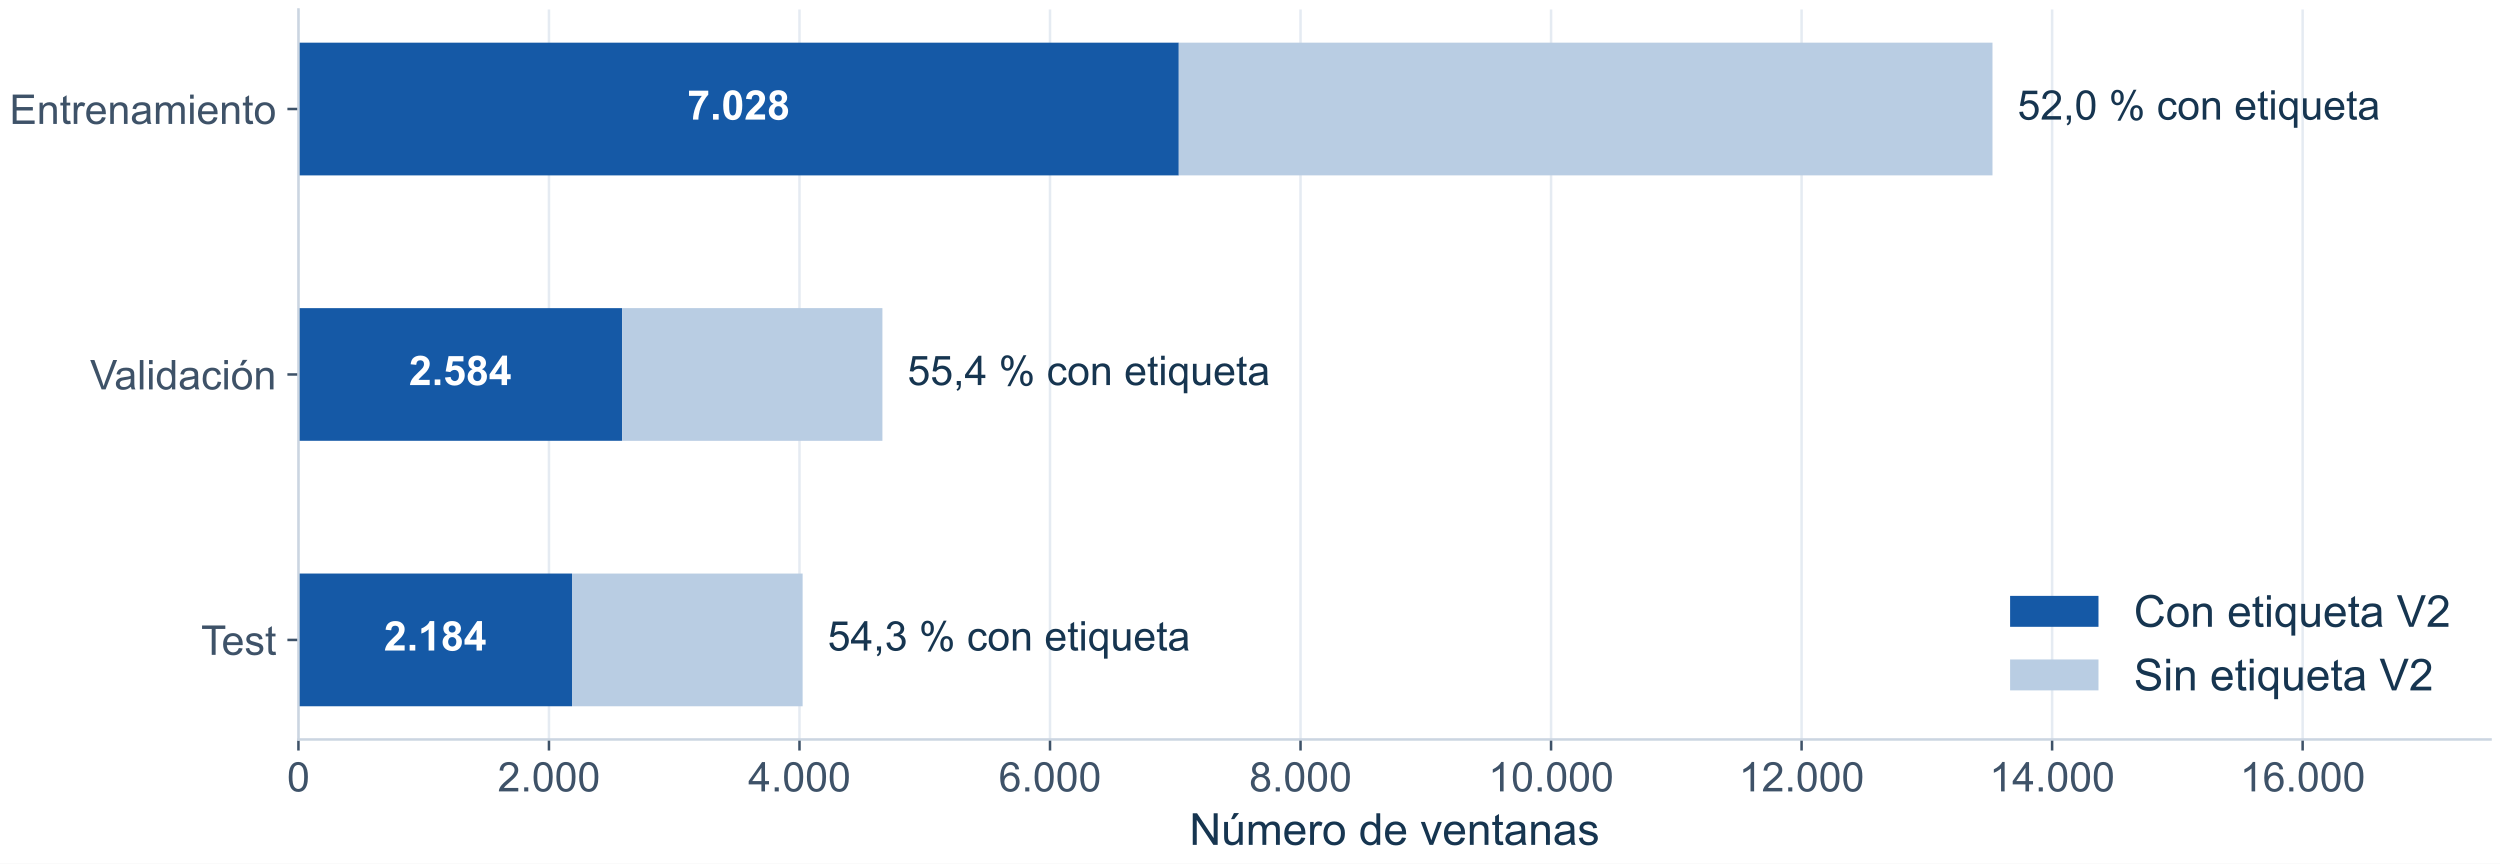
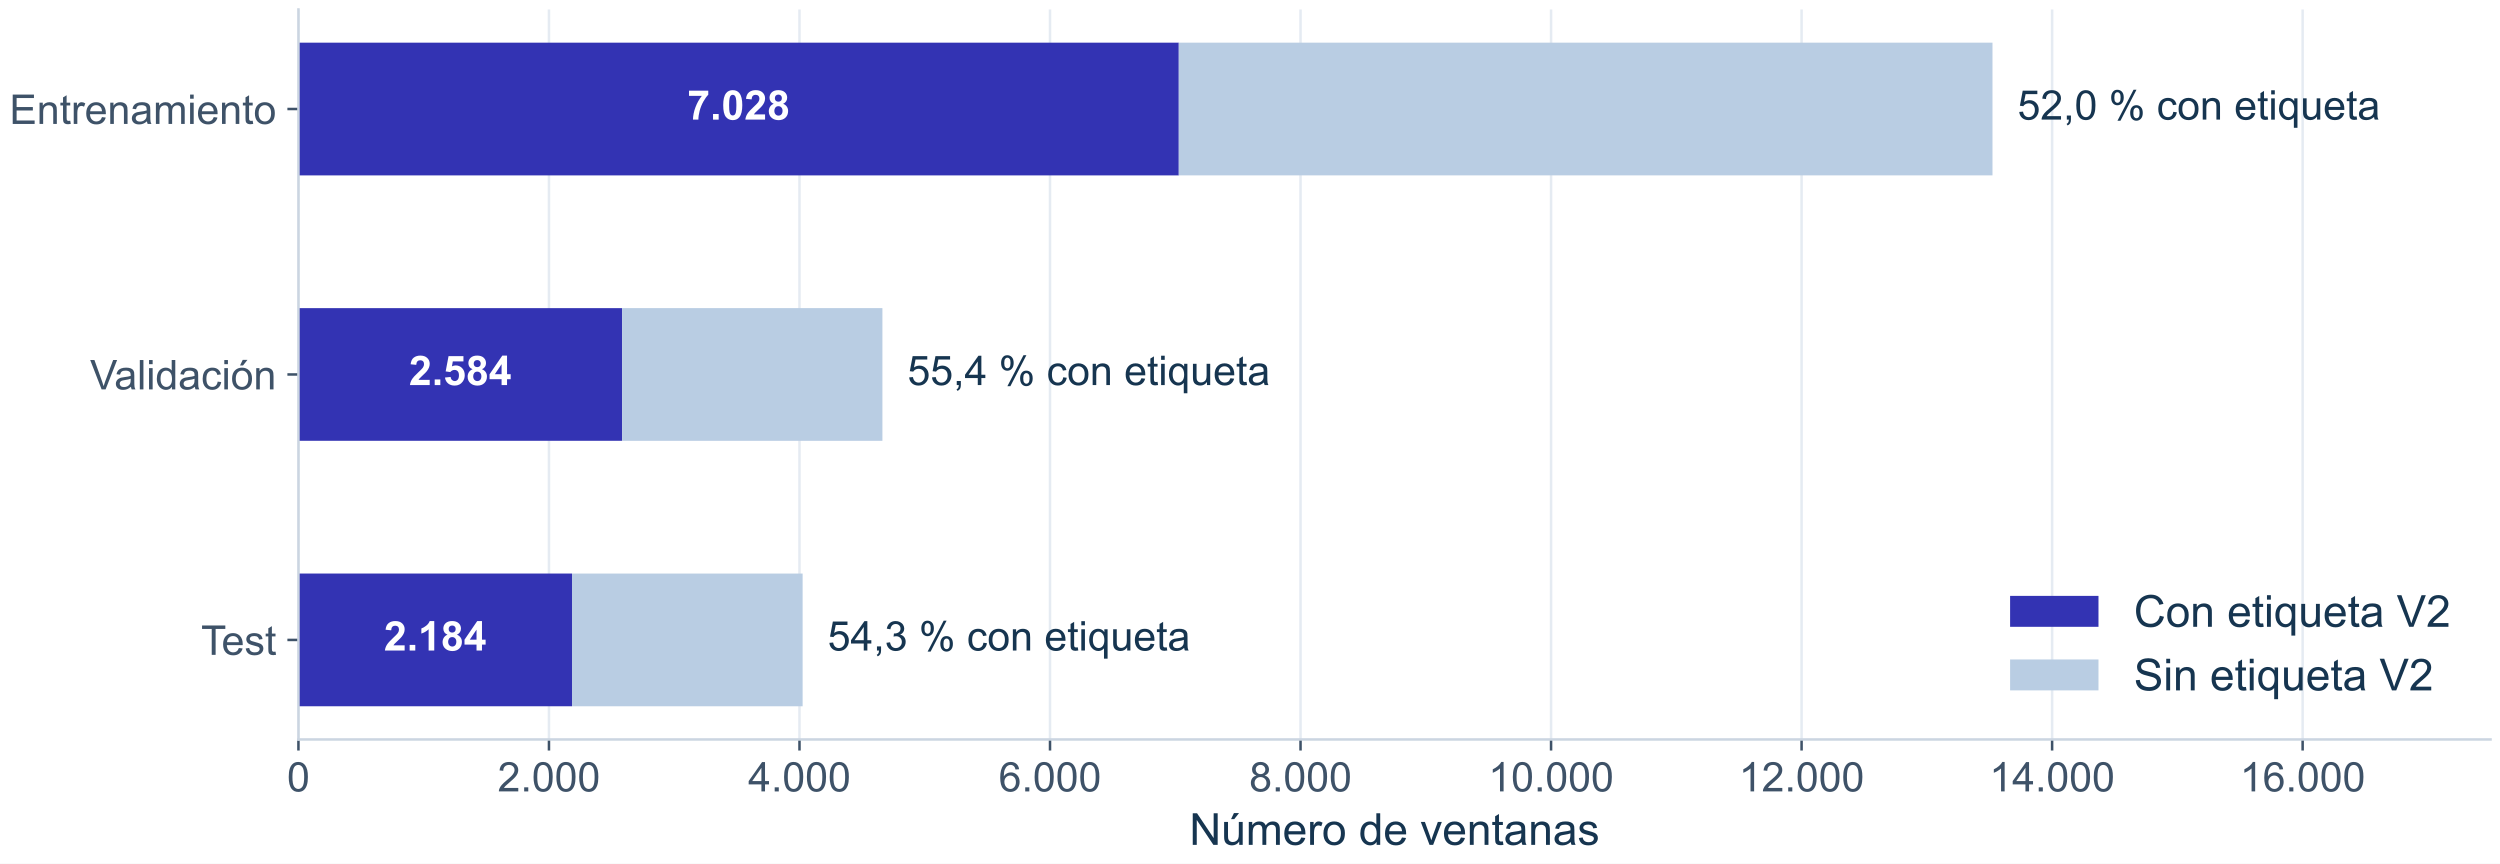
<svg xmlns="http://www.w3.org/2000/svg" xmlns:xlink="http://www.w3.org/1999/xlink" width="792pt" height="273.6pt" viewBox="0 0 792 273.6" version="1.1">
  <defs>
    <style type="text/css">*{stroke-linejoin: round; stroke-linecap: butt}</style>
  </defs>
  <g id="figure_1">
    <g id="patch_1">
      <path d="M 0 273.6  L 792 273.6  L 792 0  L 0 0  z " style="fill: #ffffff" />
    </g>
    <g id="axes_1">
      <g id="patch_2">
        <path d="M 94.545 234.261  L 789 234.261  L 789 3  L 94.545 3  z " style="fill: #ffffff" />
      </g>
      <g id="matplotlib.axis_1">
        <g id="xtick_1">
          <g id="line2d_1">
-             <path d="M 94.545 234.261  L 94.545 3  " clip-path="url(#p64cd96f8b1)" style="fill: none; stroke: #e5ebf2; stroke-width: 0.8; stroke-linecap: square" />
+             <path d="M 94.545 234.261  L 94.545 3  " clip-path="url(#pe0bf4f45f9)" style="fill: none; stroke: #e5ebf2; stroke-width: 0.8; stroke-linecap: square" />
          </g>
          <g id="line2d_2">
            <defs>
-               <path id="m1937e904bf" d="M 0 0  L 0 3.5  " style="stroke: #3e5268; stroke-width: 0.8" />
+               <path id="mbf827bc288" d="M 0 0  L 0 3.5  " style="stroke: #3e5268; stroke-width: 0.8" />
            </defs>
            <g>
-               <use xlink:href="#m1937e904bf" x="94.545" y="234.261" style="fill: #3e5268; stroke: #3e5268; stroke-width: 0.8" />
+               <use xlink:href="#mbf827bc288" x="94.545" y="234.261" style="fill: #3e5268; stroke: #3e5268; stroke-width: 0.8" />
            </g>
          </g>
          <g id="text_1">
            <g style="fill: #3e5268" transform="translate(90.93032 250.7252) scale(0.13 -0.13)">
              <defs>
                <path id="ArialMT-13" d="M 266 2259  Q 266 3072 433 3567  Q 600 4063 929 4331  Q 1259 4600 1759 4600  Q 2128 4600 2406 4451  Q 2684 4303 2865 4023  Q 3047 3744 3150 3342  Q 3253 2941 3253 2259  Q 3253 1453 3087 958  Q 2922 463 2592 192  Q 2263 -78 1759 -78  Q 1097 -78 719 397  Q 266 969 266 2259  z M 844 2259  Q 844 1131 1108 757  Q 1372 384 1759 384  Q 2147 384 2411 759  Q 2675 1134 2675 2259  Q 2675 3391 2411 3762  Q 2147 4134 1753 4134  Q 1366 4134 1134 3806  Q 844 3388 844 2259  z " transform="scale(0.015625)" />
              </defs>
              <use xlink:href="#ArialMT-13" />
            </g>
          </g>
        </g>
        <g id="xtick_2">
          <g id="line2d_3">
-             <path d="M 173.911 234.261  L 173.911 3  " clip-path="url(#p64cd96f8b1)" style="fill: none; stroke: #e5ebf2; stroke-width: 0.8; stroke-linecap: square" />
+             <path d="M 173.911 234.261  L 173.911 3  " clip-path="url(#pe0bf4f45f9)" style="fill: none; stroke: #e5ebf2; stroke-width: 0.8; stroke-linecap: square" />
          </g>
          <g id="line2d_4">
            <g>
-               <use xlink:href="#m1937e904bf" x="173.911" y="234.261" style="fill: #3e5268; stroke: #3e5268; stroke-width: 0.8" />
+               <use xlink:href="#mbf827bc288" x="173.911" y="234.261" style="fill: #3e5268; stroke: #3e5268; stroke-width: 0.8" />
            </g>
          </g>
          <g id="text_2">
            <g style="fill: #3e5268" transform="translate(157.647 250.7252) scale(0.13 -0.13)">
              <defs>
                <path id="ArialMT-15" d="M 3222 541  L 3222 0  L 194 0  Q 188 203 259 391  Q 375 700 629 1000  Q 884 1300 1366 1694  Q 2113 2306 2375 2664  Q 2638 3022 2638 3341  Q 2638 3675 2398 3904  Q 2159 4134 1775 4134  Q 1369 4134 1125 3890  Q 881 3647 878 3216  L 300 3275  Q 359 3922 746 4261  Q 1134 4600 1788 4600  Q 2447 4600 2831 4234  Q 3216 3869 3216 3328  Q 3216 3053 3103 2787  Q 2991 2522 2730 2228  Q 2469 1934 1863 1422  Q 1356 997 1212 845  Q 1069 694 975 541  L 3222 541  z " transform="scale(0.015625)" />
                <path id="ArialMT-11" d="M 581 0  L 581 641  L 1222 641  L 1222 0  L 581 0  z " transform="scale(0.015625)" />
              </defs>
              <use xlink:href="#ArialMT-15" />
              <use xlink:href="#ArialMT-11" transform="translate(55.60938 0)" />
              <use xlink:href="#ArialMT-13" transform="translate(83.39062 0)" />
              <use xlink:href="#ArialMT-13" transform="translate(139 0)" />
              <use xlink:href="#ArialMT-13" transform="translate(194.6094 0)" />
            </g>
          </g>
        </g>
        <g id="xtick_3">
          <g id="line2d_5">
-             <path d="M 253.277 234.261  L 253.277 3  " clip-path="url(#p64cd96f8b1)" style="fill: none; stroke: #e5ebf2; stroke-width: 0.8; stroke-linecap: square" />
+             <path d="M 253.277 234.261  L 253.277 3  " clip-path="url(#pe0bf4f45f9)" style="fill: none; stroke: #e5ebf2; stroke-width: 0.8; stroke-linecap: square" />
          </g>
          <g id="line2d_6">
            <g>
-               <use xlink:href="#m1937e904bf" x="253.277" y="234.261" style="fill: #3e5268; stroke: #3e5268; stroke-width: 0.8" />
+               <use xlink:href="#mbf827bc288" x="253.277" y="234.261" style="fill: #3e5268; stroke: #3e5268; stroke-width: 0.8" />
            </g>
          </g>
          <g id="text_3">
            <g style="fill: #3e5268" transform="translate(237.0132 250.7252) scale(0.13 -0.13)">
              <defs>
                <path id="ArialMT-17" d="M 2069 0  L 2069 1097  L 81 1097  L 81 1613  L 2172 4581  L 2631 4581  L 2631 1613  L 3250 1613  L 3250 1097  L 2631 1097  L 2631 0  L 2069 0  z M 2069 1613  L 2069 3678  L 634 1613  L 2069 1613  z " transform="scale(0.015625)" />
              </defs>
              <use xlink:href="#ArialMT-17" />
              <use xlink:href="#ArialMT-11" transform="translate(55.60938 0)" />
              <use xlink:href="#ArialMT-13" transform="translate(83.39062 0)" />
              <use xlink:href="#ArialMT-13" transform="translate(139 0)" />
              <use xlink:href="#ArialMT-13" transform="translate(194.6094 0)" />
            </g>
          </g>
        </g>
        <g id="xtick_4">
          <g id="line2d_7">
-             <path d="M 332.644 234.261  L 332.644 3  " clip-path="url(#p64cd96f8b1)" style="fill: none; stroke: #e5ebf2; stroke-width: 0.8; stroke-linecap: square" />
+             <path d="M 332.644 234.261  L 332.644 3  " clip-path="url(#pe0bf4f45f9)" style="fill: none; stroke: #e5ebf2; stroke-width: 0.8; stroke-linecap: square" />
          </g>
          <g id="line2d_8">
            <g>
-               <use xlink:href="#m1937e904bf" x="332.644" y="234.261" style="fill: #3e5268; stroke: #3e5268; stroke-width: 0.8" />
+               <use xlink:href="#mbf827bc288" x="332.644" y="234.261" style="fill: #3e5268; stroke: #3e5268; stroke-width: 0.8" />
            </g>
          </g>
          <g id="text_4">
            <g style="fill: #3e5268" transform="translate(316.3795 250.7252) scale(0.13 -0.13)">
              <defs>
                <path id="ArialMT-19" d="M 3184 3459  L 2625 3416  Q 2550 3747 2413 3897  Q 2184 4138 1850 4138  Q 1581 4138 1378 3988  Q 1113 3794 959 3422  Q 806 3050 800 2363  Q 1003 2672 1297 2822  Q 1591 2972 1913 2972  Q 2475 2972 2870 2558  Q 3266 2144 3266 1488  Q 3266 1056 3080 686  Q 2894 316 2569 119  Q 2244 -78 1831 -78  Q 1128 -78 684 439  Q 241 956 241 2144  Q 241 3472 731 4075  Q 1159 4600 1884 4600  Q 2425 4600 2770 4297  Q 3116 3994 3184 3459  z M 888 1484  Q 888 1194 1011 928  Q 1134 663 1356 523  Q 1578 384 1822 384  Q 2178 384 2434 671  Q 2691 959 2691 1453  Q 2691 1928 2437 2201  Q 2184 2475 1800 2475  Q 1419 2475 1153 2201  Q 888 1928 888 1484  z " transform="scale(0.015625)" />
              </defs>
              <use xlink:href="#ArialMT-19" />
              <use xlink:href="#ArialMT-11" transform="translate(55.60938 0)" />
              <use xlink:href="#ArialMT-13" transform="translate(83.39062 0)" />
              <use xlink:href="#ArialMT-13" transform="translate(139 0)" />
              <use xlink:href="#ArialMT-13" transform="translate(194.6094 0)" />
            </g>
          </g>
        </g>
        <g id="xtick_5">
          <g id="line2d_9">
-             <path d="M 412.01 234.261  L 412.01 3  " clip-path="url(#p64cd96f8b1)" style="fill: none; stroke: #e5ebf2; stroke-width: 0.8; stroke-linecap: square" />
+             <path d="M 412.01 234.261  L 412.01 3  " clip-path="url(#pe0bf4f45f9)" style="fill: none; stroke: #e5ebf2; stroke-width: 0.8; stroke-linecap: square" />
          </g>
          <g id="line2d_10">
            <g>
-               <use xlink:href="#m1937e904bf" x="412.01" y="234.261" style="fill: #3e5268; stroke: #3e5268; stroke-width: 0.8" />
+               <use xlink:href="#mbf827bc288" x="412.01" y="234.261" style="fill: #3e5268; stroke: #3e5268; stroke-width: 0.8" />
            </g>
          </g>
          <g id="text_5">
            <g style="fill: #3e5268" transform="translate(395.7458 250.7252) scale(0.13 -0.13)">
              <defs>
                <path id="ArialMT-1b" d="M 1131 2484  Q 781 2613 612 2850  Q 444 3088 444 3419  Q 444 3919 803 4259  Q 1163 4600 1759 4600  Q 2359 4600 2725 4251  Q 3091 3903 3091 3403  Q 3091 3084 2923 2848  Q 2756 2613 2416 2484  Q 2838 2347 3058 2040  Q 3278 1734 3278 1309  Q 3278 722 2862 322  Q 2447 -78 1769 -78  Q 1091 -78 675 323  Q 259 725 259 1325  Q 259 1772 486 2073  Q 713 2375 1131 2484  z M 1019 3438  Q 1019 3113 1228 2906  Q 1438 2700 1772 2700  Q 2097 2700 2305 2904  Q 2513 3109 2513 3406  Q 2513 3716 2298 3927  Q 2084 4138 1766 4138  Q 1444 4138 1231 3931  Q 1019 3725 1019 3438  z M 838 1322  Q 838 1081 952 856  Q 1066 631 1291 507  Q 1516 384 1775 384  Q 2178 384 2440 643  Q 2703 903 2703 1303  Q 2703 1709 2433 1975  Q 2163 2241 1756 2241  Q 1359 2241 1098 1978  Q 838 1716 838 1322  z " transform="scale(0.015625)" />
              </defs>
              <use xlink:href="#ArialMT-1b" />
              <use xlink:href="#ArialMT-11" transform="translate(55.60938 0)" />
              <use xlink:href="#ArialMT-13" transform="translate(83.39062 0)" />
              <use xlink:href="#ArialMT-13" transform="translate(139 0)" />
              <use xlink:href="#ArialMT-13" transform="translate(194.6094 0)" />
            </g>
          </g>
        </g>
        <g id="xtick_6">
          <g id="line2d_11">
-             <path d="M 491.376 234.261  L 491.376 3  " clip-path="url(#p64cd96f8b1)" style="fill: none; stroke: #e5ebf2; stroke-width: 0.8; stroke-linecap: square" />
+             <path d="M 491.376 234.261  L 491.376 3  " clip-path="url(#pe0bf4f45f9)" style="fill: none; stroke: #e5ebf2; stroke-width: 0.8; stroke-linecap: square" />
          </g>
          <g id="line2d_12">
            <g>
-               <use xlink:href="#m1937e904bf" x="491.376" y="234.261" style="fill: #3e5268; stroke: #3e5268; stroke-width: 0.8" />
+               <use xlink:href="#mbf827bc288" x="491.376" y="234.261" style="fill: #3e5268; stroke: #3e5268; stroke-width: 0.8" />
            </g>
          </g>
          <g id="text_6">
            <g style="fill: #3e5268" transform="translate(471.4974 250.7252) scale(0.13 -0.13)">
              <defs>
                <path id="ArialMT-14" d="M 2384 0  L 1822 0  L 1822 3584  Q 1619 3391 1289 3197  Q 959 3003 697 2906  L 697 3450  Q 1169 3672 1522 3987  Q 1875 4303 2022 4600  L 2384 4600  L 2384 0  z " transform="scale(0.015625)" />
              </defs>
              <use xlink:href="#ArialMT-14" />
              <use xlink:href="#ArialMT-13" transform="translate(55.60938 0)" />
              <use xlink:href="#ArialMT-11" transform="translate(111.2188 0)" />
              <use xlink:href="#ArialMT-13" transform="translate(139 0)" />
              <use xlink:href="#ArialMT-13" transform="translate(194.6094 0)" />
              <use xlink:href="#ArialMT-13" transform="translate(250.2188 0)" />
            </g>
          </g>
        </g>
        <g id="xtick_7">
          <g id="line2d_13">
-             <path d="M 570.743 234.261  L 570.743 3  " clip-path="url(#p64cd96f8b1)" style="fill: none; stroke: #e5ebf2; stroke-width: 0.8; stroke-linecap: square" />
+             <path d="M 570.743 234.261  L 570.743 3  " clip-path="url(#pe0bf4f45f9)" style="fill: none; stroke: #e5ebf2; stroke-width: 0.8; stroke-linecap: square" />
          </g>
          <g id="line2d_14">
            <g>
-               <use xlink:href="#m1937e904bf" x="570.743" y="234.261" style="fill: #3e5268; stroke: #3e5268; stroke-width: 0.8" />
+               <use xlink:href="#mbf827bc288" x="570.743" y="234.261" style="fill: #3e5268; stroke: #3e5268; stroke-width: 0.8" />
            </g>
          </g>
          <g id="text_7">
            <g style="fill: #3e5268" transform="translate(550.8637 250.7252) scale(0.13 -0.13)">
              <use xlink:href="#ArialMT-14" />
              <use xlink:href="#ArialMT-15" transform="translate(55.60938 0)" />
              <use xlink:href="#ArialMT-11" transform="translate(111.2188 0)" />
              <use xlink:href="#ArialMT-13" transform="translate(139 0)" />
              <use xlink:href="#ArialMT-13" transform="translate(194.6094 0)" />
              <use xlink:href="#ArialMT-13" transform="translate(250.2188 0)" />
            </g>
          </g>
        </g>
        <g id="xtick_8">
          <g id="line2d_15">
-             <path d="M 650.109 234.261  L 650.109 3  " clip-path="url(#p64cd96f8b1)" style="fill: none; stroke: #e5ebf2; stroke-width: 0.8; stroke-linecap: square" />
+             <path d="M 650.109 234.261  L 650.109 3  " clip-path="url(#pe0bf4f45f9)" style="fill: none; stroke: #e5ebf2; stroke-width: 0.8; stroke-linecap: square" />
          </g>
          <g id="line2d_16">
            <g>
-               <use xlink:href="#m1937e904bf" x="650.109" y="234.261" style="fill: #3e5268; stroke: #3e5268; stroke-width: 0.8" />
+               <use xlink:href="#mbf827bc288" x="650.109" y="234.261" style="fill: #3e5268; stroke: #3e5268; stroke-width: 0.8" />
            </g>
          </g>
          <g id="text_8">
            <g style="fill: #3e5268" transform="translate(630.23 250.7252) scale(0.13 -0.13)">
              <use xlink:href="#ArialMT-14" />
              <use xlink:href="#ArialMT-17" transform="translate(55.60938 0)" />
              <use xlink:href="#ArialMT-11" transform="translate(111.2188 0)" />
              <use xlink:href="#ArialMT-13" transform="translate(139 0)" />
              <use xlink:href="#ArialMT-13" transform="translate(194.6094 0)" />
              <use xlink:href="#ArialMT-13" transform="translate(250.2188 0)" />
            </g>
          </g>
        </g>
        <g id="xtick_9">
          <g id="line2d_17">
-             <path d="M 729.475 234.261  L 729.475 3  " clip-path="url(#p64cd96f8b1)" style="fill: none; stroke: #e5ebf2; stroke-width: 0.8; stroke-linecap: square" />
+             <path d="M 729.475 234.261  L 729.475 3  " clip-path="url(#pe0bf4f45f9)" style="fill: none; stroke: #e5ebf2; stroke-width: 0.8; stroke-linecap: square" />
          </g>
          <g id="line2d_18">
            <g>
-               <use xlink:href="#m1937e904bf" x="729.475" y="234.261" style="fill: #3e5268; stroke: #3e5268; stroke-width: 0.8" />
+               <use xlink:href="#mbf827bc288" x="729.475" y="234.261" style="fill: #3e5268; stroke: #3e5268; stroke-width: 0.8" />
            </g>
          </g>
          <g id="text_9">
            <g style="fill: #3e5268" transform="translate(709.5962 250.7252) scale(0.13 -0.13)">
              <use xlink:href="#ArialMT-14" />
              <use xlink:href="#ArialMT-19" transform="translate(55.60938 0)" />
              <use xlink:href="#ArialMT-11" transform="translate(111.2188 0)" />
              <use xlink:href="#ArialMT-13" transform="translate(139 0)" />
              <use xlink:href="#ArialMT-13" transform="translate(194.6094 0)" />
              <use xlink:href="#ArialMT-13" transform="translate(250.2188 0)" />
            </g>
          </g>
        </g>
        <g id="text_10">
          <g style="fill: #163550" transform="translate(376.7948 267.6535) scale(0.14 -0.14)">
            <defs>
              <path id="ArialMT-31" d="M 488 0  L 488 4581  L 1109 4581  L 3516 984  L 3516 4581  L 4097 4581  L 4097 0  L 3475 0  L 1069 3600  L 1069 0  L 488 0  z " transform="scale(0.015625)" />
              <path id="ArialMT-7e" d="M 2597 0  L 2597 488  Q 2209 -75 1544 -75  Q 1250 -75 995 37  Q 741 150 617 320  Q 494 491 444 738  Q 409 903 409 1263  L 409 3319  L 972 3319  L 972 1478  Q 972 1038 1006 884  Q 1059 663 1231 536  Q 1403 409 1656 409  Q 1909 409 2131 539  Q 2353 669 2445 892  Q 2538 1116 2538 1541  L 2538 3319  L 3100 3319  L 3100 0  L 2597 0  z M 1416 3731  L 1831 4606  L 2569 4606  L 1881 3731  L 1416 3731  z " transform="scale(0.015625)" />
              <path id="ArialMT-50" d="M 422 0  L 422 3319  L 925 3319  L 925 2853  Q 1081 3097 1340 3245  Q 1600 3394 1931 3394  Q 2300 3394 2536 3241  Q 2772 3088 2869 2813  Q 3263 3394 3894 3394  Q 4388 3394 4653 3120  Q 4919 2847 4919 2278  L 4919 0  L 4359 0  L 4359 2091  Q 4359 2428 4304 2576  Q 4250 2725 4106 2815  Q 3963 2906 3769 2906  Q 3419 2906 3187 2673  Q 2956 2441 2956 1928  L 2956 0  L 2394 0  L 2394 2156  Q 2394 2531 2256 2718  Q 2119 2906 1806 2906  Q 1569 2906 1367 2781  Q 1166 2656 1075 2415  Q 984 2175 984 1722  L 984 0  L 422 0  z " transform="scale(0.015625)" />
              <path id="ArialMT-48" d="M 2694 1069  L 3275 997  Q 3138 488 2766 206  Q 2394 -75 1816 -75  Q 1088 -75 661 373  Q 234 822 234 1631  Q 234 2469 665 2931  Q 1097 3394 1784 3394  Q 2450 3394 2872 2941  Q 3294 2488 3294 1666  Q 3294 1616 3291 1516  L 816 1516  Q 847 969 1125 678  Q 1403 388 1819 388  Q 2128 388 2347 550  Q 2566 713 2694 1069  z M 847 1978  L 2700 1978  Q 2663 2397 2488 2606  Q 2219 2931 1791 2931  Q 1403 2931 1139 2672  Q 875 2413 847 1978  z " transform="scale(0.015625)" />
              <path id="ArialMT-55" d="M 416 0  L 416 3319  L 922 3319  L 922 2816  Q 1116 3169 1280 3281  Q 1444 3394 1641 3394  Q 1925 3394 2219 3213  L 2025 2691  Q 1819 2813 1613 2813  Q 1428 2813 1281 2702  Q 1134 2591 1072 2394  Q 978 2094 978 1738  L 978 0  L 416 0  z " transform="scale(0.015625)" />
              <path id="ArialMT-52" d="M 213 1659  Q 213 2581 725 3025  Q 1153 3394 1769 3394  Q 2453 3394 2887 2945  Q 3322 2497 3322 1706  Q 3322 1066 3130 698  Q 2938 331 2570 128  Q 2203 -75 1769 -75  Q 1072 -75 642 372  Q 213 819 213 1659  z M 791 1659  Q 791 1022 1069 705  Q 1347 388 1769 388  Q 2188 388 2466 706  Q 2744 1025 2744 1678  Q 2744 2294 2464 2611  Q 2184 2928 1769 2928  Q 1347 2928 1069 2612  Q 791 2297 791 1659  z " transform="scale(0.015625)" />
              <path id="ArialMT-3" transform="scale(0.015625)" />
              <path id="ArialMT-47" d="M 2575 0  L 2575 419  Q 2259 -75 1647 -75  Q 1250 -75 917 144  Q 584 363 401 755  Q 219 1147 219 1656  Q 219 2153 384 2558  Q 550 2963 881 3178  Q 1213 3394 1622 3394  Q 1922 3394 2156 3267  Q 2391 3141 2538 2938  L 2538 4581  L 3097 4581  L 3097 0  L 2575 0  z M 797 1656  Q 797 1019 1065 703  Q 1334 388 1700 388  Q 2069 388 2326 689  Q 2584 991 2584 1609  Q 2584 2291 2321 2609  Q 2059 2928 1675 2928  Q 1300 2928 1048 2622  Q 797 2316 797 1656  z " transform="scale(0.015625)" />
              <path id="ArialMT-59" d="M 1344 0  L 81 3319  L 675 3319  L 1388 1331  Q 1503 1009 1600 663  Q 1675 925 1809 1294  L 2547 3319  L 3125 3319  L 1869 0  L 1344 0  z " transform="scale(0.015625)" />
              <path id="ArialMT-51" d="M 422 0  L 422 3319  L 928 3319  L 928 2847  Q 1294 3394 1984 3394  Q 2284 3394 2536 3286  Q 2788 3178 2913 3003  Q 3038 2828 3088 2588  Q 3119 2431 3119 2041  L 3119 0  L 2556 0  L 2556 2019  Q 2556 2363 2490 2533  Q 2425 2703 2258 2804  Q 2091 2906 1866 2906  Q 1506 2906 1245 2678  Q 984 2450 984 1813  L 984 0  L 422 0  z " transform="scale(0.015625)" />
              <path id="ArialMT-57" d="M 1650 503  L 1731 6  Q 1494 -44 1306 -44  Q 1000 -44 831 53  Q 663 150 594 308  Q 525 466 525 972  L 525 2881  L 113 2881  L 113 3319  L 525 3319  L 525 4141  L 1084 4478  L 1084 3319  L 1650 3319  L 1650 2881  L 1084 2881  L 1084 941  Q 1084 700 1114 631  Q 1144 563 1211 522  Q 1278 481 1403 481  Q 1497 481 1650 503  z " transform="scale(0.015625)" />
              <path id="ArialMT-44" d="M 2588 409  Q 2275 144 1986 34  Q 1697 -75 1366 -75  Q 819 -75 525 192  Q 231 459 231 875  Q 231 1119 342 1320  Q 453 1522 633 1644  Q 813 1766 1038 1828  Q 1203 1872 1538 1913  Q 2219 1994 2541 2106  Q 2544 2222 2544 2253  Q 2544 2597 2384 2738  Q 2169 2928 1744 2928  Q 1347 2928 1158 2789  Q 969 2650 878 2297  L 328 2372  Q 403 2725 575 2942  Q 747 3159 1072 3276  Q 1397 3394 1825 3394  Q 2250 3394 2515 3294  Q 2781 3194 2906 3042  Q 3031 2891 3081 2659  Q 3109 2516 3109 2141  L 3109 1391  Q 3109 606 3145 398  Q 3181 191 3288 0  L 2700 0  Q 2613 175 2588 409  z M 2541 1666  Q 2234 1541 1622 1453  Q 1275 1403 1131 1340  Q 988 1278 909 1158  Q 831 1038 831 891  Q 831 666 1001 516  Q 1172 366 1500 366  Q 1825 366 2078 508  Q 2331 650 2450 897  Q 2541 1088 2541 1459  L 2541 1666  z " transform="scale(0.015625)" />
              <path id="ArialMT-56" d="M 197 991  L 753 1078  Q 800 744 1014 566  Q 1228 388 1613 388  Q 2000 388 2187 545  Q 2375 703 2375 916  Q 2375 1106 2209 1216  Q 2094 1291 1634 1406  Q 1016 1563 777 1677  Q 538 1791 414 1992  Q 291 2194 291 2438  Q 291 2659 392 2848  Q 494 3038 669 3163  Q 800 3259 1026 3326  Q 1253 3394 1513 3394  Q 1903 3394 2198 3281  Q 2494 3169 2634 2976  Q 2775 2784 2828 2463  L 2278 2388  Q 2241 2644 2061 2787  Q 1881 2931 1553 2931  Q 1166 2931 1000 2803  Q 834 2675 834 2503  Q 834 2394 903 2306  Q 972 2216 1119 2156  Q 1203 2125 1616 2013  Q 2213 1853 2448 1751  Q 2684 1650 2818 1456  Q 2953 1263 2953 975  Q 2953 694 2789 445  Q 2625 197 2315 61  Q 2006 -75 1616 -75  Q 969 -75 630 194  Q 291 463 197 991  z " transform="scale(0.015625)" />
            </defs>
            <use xlink:href="#ArialMT-31" />
            <use xlink:href="#ArialMT-7e" transform="translate(72.21875 0)" />
            <use xlink:href="#ArialMT-50" transform="translate(127.8281 0)" />
            <use xlink:href="#ArialMT-48" transform="translate(211.125 0)" />
            <use xlink:href="#ArialMT-55" transform="translate(266.7344 0)" />
            <use xlink:href="#ArialMT-52" transform="translate(300.0312 0)" />
            <use xlink:href="#ArialMT-3" transform="translate(355.6406 0)" />
            <use xlink:href="#ArialMT-47" transform="translate(383.4219 0)" />
            <use xlink:href="#ArialMT-48" transform="translate(439.0312 0)" />
            <use xlink:href="#ArialMT-3" transform="translate(494.6406 0)" />
            <use xlink:href="#ArialMT-59" transform="translate(522.4219 0)" />
            <use xlink:href="#ArialMT-48" transform="translate(572.4219 0)" />
            <use xlink:href="#ArialMT-51" transform="translate(628.0312 0)" />
            <use xlink:href="#ArialMT-57" transform="translate(683.6406 0)" />
            <use xlink:href="#ArialMT-44" transform="translate(711.4219 0)" />
            <use xlink:href="#ArialMT-51" transform="translate(767.0312 0)" />
            <use xlink:href="#ArialMT-44" transform="translate(822.6406 0)" />
            <use xlink:href="#ArialMT-56" transform="translate(878.25 0)" />
          </g>
        </g>
      </g>
      <g id="matplotlib.axis_2">
        <g id="ytick_1">
          <g id="line2d_19">
            <defs>
-               <path id="mf652998026" d="M 0 0  L -3.5 0  " style="stroke: #3e5268; stroke-width: 0.8" />
+               <path id="m2fba3b39b1" d="M 0 0  L -3.5 0  " style="stroke: #3e5268; stroke-width: 0.8" />
            </defs>
            <g>
-               <use xlink:href="#mf652998026" x="94.545" y="34.536" style="fill: #3e5268; stroke: #3e5268; stroke-width: 0.8" />
+               <use xlink:href="#m2fba3b39b1" x="94.545" y="34.536" style="fill: #3e5268; stroke: #3e5268; stroke-width: 0.8" />
            </g>
          </g>
          <g id="text_11">
            <g style="fill: #3e5268" transform="translate(3.00024 39.26796) scale(0.13 -0.13)">
              <defs>
                <path id="ArialMT-28" d="M 506 0  L 506 4581  L 3819 4581  L 3819 4041  L 1113 4041  L 1113 2638  L 3647 2638  L 3647 2100  L 1113 2100  L 1113 541  L 3925 541  L 3925 0  L 506 0  z " transform="scale(0.015625)" />
                <path id="ArialMT-4c" d="M 425 3934  L 425 4581  L 988 4581  L 988 3934  L 425 3934  z M 425 0  L 425 3319  L 988 3319  L 988 0  L 425 0  z " transform="scale(0.015625)" />
              </defs>
              <use xlink:href="#ArialMT-28" />
              <use xlink:href="#ArialMT-51" transform="translate(66.70312 0)" />
              <use xlink:href="#ArialMT-57" transform="translate(122.3125 0)" />
              <use xlink:href="#ArialMT-55" transform="translate(150.0938 0)" />
              <use xlink:href="#ArialMT-48" transform="translate(183.3906 0)" />
              <use xlink:href="#ArialMT-51" transform="translate(239 0)" />
              <use xlink:href="#ArialMT-44" transform="translate(294.6094 0)" />
              <use xlink:href="#ArialMT-50" transform="translate(350.2188 0)" />
              <use xlink:href="#ArialMT-4c" transform="translate(433.5156 0)" />
              <use xlink:href="#ArialMT-48" transform="translate(455.7344 0)" />
              <use xlink:href="#ArialMT-51" transform="translate(511.3438 0)" />
              <use xlink:href="#ArialMT-57" transform="translate(566.9531 0)" />
              <use xlink:href="#ArialMT-52" transform="translate(594.7344 0)" />
            </g>
          </g>
        </g>
        <g id="ytick_2">
          <g id="line2d_20">
            <g>
-               <use xlink:href="#mf652998026" x="94.545" y="118.631" style="fill: #3e5268; stroke: #3e5268; stroke-width: 0.8" />
+               <use xlink:href="#m2fba3b39b1" x="94.545" y="118.631" style="fill: #3e5268; stroke: #3e5268; stroke-width: 0.8" />
            </g>
          </g>
          <g id="text_12">
            <g style="fill: #3e5268" transform="translate(28.52696 123.3627) scale(0.13 -0.13)">
              <defs>
                <path id="ArialMT-39" d="M 1803 0  L 28 4581  L 684 4581  L 1875 1253  Q 2019 853 2116 503  Q 2222 878 2363 1253  L 3600 4581  L 4219 4581  L 2425 0  L 1803 0  z " transform="scale(0.015625)" />
                <path id="ArialMT-4f" d="M 409 0  L 409 4581  L 972 4581  L 972 0  L 409 0  z " transform="scale(0.015625)" />
                <path id="ArialMT-46" d="M 2588 1216  L 3141 1144  Q 3050 572 2676 248  Q 2303 -75 1759 -75  Q 1078 -75 664 370  Q 250 816 250 1647  Q 250 2184 428 2587  Q 606 2991 970 3192  Q 1334 3394 1763 3394  Q 2303 3394 2647 3120  Q 2991 2847 3088 2344  L 2541 2259  Q 2463 2594 2264 2762  Q 2066 2931 1784 2931  Q 1359 2931 1093 2626  Q 828 2322 828 1663  Q 828 994 1084 691  Q 1341 388 1753 388  Q 2084 388 2306 591  Q 2528 794 2588 1216  z " transform="scale(0.015625)" />
                <path id="ArialMT-79" d="M 213 1659  Q 213 2581 725 3025  Q 1153 3394 1769 3394  Q 2453 3394 2887 2945  Q 3322 2497 3322 1706  Q 3322 1066 3130 698  Q 2938 331 2570 128  Q 2203 -75 1769 -75  Q 1072 -75 642 372  Q 213 819 213 1659  z M 791 1659  Q 791 1022 1069 705  Q 1347 388 1769 388  Q 2188 388 2466 706  Q 2744 1025 2744 1678  Q 2744 2294 2464 2611  Q 2184 2928 1769 2928  Q 1347 2928 1069 2612  Q 791 2297 791 1659  z M 1457 3731  L 1872 4606  L 2610 4606  L 1922 3731  L 1457 3731  z " transform="scale(0.015625)" />
              </defs>
              <use xlink:href="#ArialMT-39" />
              <use xlink:href="#ArialMT-44" transform="translate(59.28125 0)" />
              <use xlink:href="#ArialMT-4f" transform="translate(114.8906 0)" />
              <use xlink:href="#ArialMT-4c" transform="translate(137.1094 0)" />
              <use xlink:href="#ArialMT-47" transform="translate(159.3281 0)" />
              <use xlink:href="#ArialMT-44" transform="translate(214.9375 0)" />
              <use xlink:href="#ArialMT-46" transform="translate(270.5469 0)" />
              <use xlink:href="#ArialMT-4c" transform="translate(320.5469 0)" />
              <use xlink:href="#ArialMT-79" transform="translate(342.7656 0)" />
              <use xlink:href="#ArialMT-51" transform="translate(398.375 0)" />
            </g>
          </g>
        </g>
        <g id="ytick_3">
          <g id="line2d_21">
            <g>
-               <use xlink:href="#mf652998026" x="94.545" y="202.725" style="fill: #3e5268; stroke: #3e5268; stroke-width: 0.8" />
+               <use xlink:href="#m2fba3b39b1" x="94.545" y="202.725" style="fill: #3e5268; stroke: #3e5268; stroke-width: 0.8" />
            </g>
          </g>
          <g id="text_13">
            <g style="fill: #3e5268" transform="translate(63.70415 207.4575) scale(0.13 -0.13)">
              <defs>
                <path id="ArialMT-37" d="M 1659 0  L 1659 4041  L 150 4041  L 150 4581  L 3781 4581  L 3781 4041  L 2266 4041  L 2266 0  L 1659 0  z " transform="scale(0.015625)" />
              </defs>
              <use xlink:href="#ArialMT-37" />
              <use xlink:href="#ArialMT-48" transform="translate(50 0)" />
              <use xlink:href="#ArialMT-56" transform="translate(105.6094 0)" />
              <use xlink:href="#ArialMT-57" transform="translate(155.6094 0)" />
            </g>
          </g>
        </g>
      </g>
      <g id="patch_3">
-         <path d="M 94.545 13.512  L 373.438 13.512  L 373.438 55.559  L 94.545 55.559  z " clip-path="url(#p64cd96f8b1)" style="fill: #1559a6" />
+         <path d="M 94.545 13.512  L 373.438 13.512  L 373.438 55.559  L 94.545 55.559  z " clip-path="url(#pe0bf4f45f9)" style="fill: #3333b3" />
      </g>
      <g id="patch_4">
-         <path d="M 94.545 97.607  L 197.086 97.607  L 197.086 139.654  L 94.545 139.654  z " clip-path="url(#p64cd96f8b1)" style="fill: #1559a6" />
+         <path d="M 94.545 97.607  L 197.086 97.607  L 197.086 139.654  L 94.545 139.654  z " clip-path="url(#pe0bf4f45f9)" style="fill: #3333b3" />
      </g>
      <g id="patch_5">
-         <path d="M 94.545 181.702  L 181.213 181.702  L 181.213 223.749  L 94.545 223.749  z " clip-path="url(#p64cd96f8b1)" style="fill: #1559a6" />
+         <path d="M 94.545 181.702  L 181.213 181.702  L 181.213 223.749  L 94.545 223.749  z " clip-path="url(#pe0bf4f45f9)" style="fill: #3333b3" />
      </g>
      <g id="patch_6">
-         <path d="M 373.438 13.512  L 631.22 13.512  L 631.22 55.559  L 373.438 55.559  z " clip-path="url(#p64cd96f8b1)" style="fill: #b9cde3" />
+         <path d="M 373.438 13.512  L 631.22 13.512  L 631.22 55.559  L 373.438 55.559  z " clip-path="url(#pe0bf4f45f9)" style="fill: #b9cde3" />
      </g>
      <g id="patch_7">
-         <path d="M 197.086 97.607  L 279.548 97.607  L 279.548 139.654  L 197.086 139.654  z " clip-path="url(#p64cd96f8b1)" style="fill: #b9cde3" />
+         <path d="M 197.086 97.607  L 279.548 97.607  L 279.548 139.654  L 197.086 139.654  z " clip-path="url(#pe0bf4f45f9)" style="fill: #b9cde3" />
      </g>
      <g id="patch_8">
-         <path d="M 181.213 181.702  L 254.27 181.702  L 254.27 223.749  L 181.213 223.749  z " clip-path="url(#p64cd96f8b1)" style="fill: #b9cde3" />
+         <path d="M 181.213 181.702  L 254.27 181.702  L 254.27 223.749  L 181.213 223.749  z " clip-path="url(#pe0bf4f45f9)" style="fill: #b9cde3" />
      </g>
      <g id="patch_9">
        <path d="M 94.545 234.261  L 94.545 3  " style="fill: none; stroke: #cbd5e1; stroke-width: 0.8; stroke-linejoin: miter; stroke-linecap: square" />
      </g>
      <g id="patch_10">
        <path d="M 94.545 234.261  L 789 234.261  " style="fill: none; stroke: #cbd5e1; stroke-width: 0.8; stroke-linejoin: miter; stroke-linecap: square" />
      </g>
      <g id="text_14">
        <g style="fill: #ffffff" transform="translate(217.7272 37.90004) scale(0.13 -0.13)">
          <defs>
            <path id="Arial-BoldMT-1a" d="M 272 3703  L 272 4519  L 3275 4519  L 3275 3881  Q 2903 3516 2518 2831  Q 2134 2147 1932 1376  Q 1731 606 1734 0  L 888 0  Q 909 950 1279 1937  Q 1650 2925 2269 3703  L 272 3703  z " transform="scale(0.015625)" />
            <path id="Arial-BoldMT-11" d="M 459 0  L 459 878  L 1338 878  L 1338 0  L 459 0  z " transform="scale(0.015625)" />
            <path id="Arial-BoldMT-13" d="M 1756 4600  Q 2422 4600 2797 4125  Q 3244 3563 3244 2259  Q 3244 959 2794 391  Q 2422 -78 1756 -78  Q 1088 -78 678 436  Q 269 950 269 2269  Q 269 3563 719 4131  Q 1091 4600 1756 4600  z M 1756 3872  Q 1597 3872 1472 3770  Q 1347 3669 1278 3406  Q 1188 3066 1188 2259  Q 1188 1453 1269 1151  Q 1350 850 1473 750  Q 1597 650 1756 650  Q 1916 650 2041 751  Q 2166 853 2234 1116  Q 2325 1453 2325 2259  Q 2325 3066 2244 3367  Q 2163 3669 2039 3770  Q 1916 3872 1756 3872  z " transform="scale(0.015625)" />
            <path id="Arial-BoldMT-15" d="M 3238 816  L 3238 0  L 159 0  Q 209 463 459 877  Q 709 1291 1447 1975  Q 2041 2528 2175 2725  Q 2356 2997 2356 3263  Q 2356 3556 2198 3714  Q 2041 3872 1763 3872  Q 1488 3872 1325 3706  Q 1163 3541 1138 3156  L 263 3244  Q 341 3969 753 4284  Q 1166 4600 1784 4600  Q 2463 4600 2850 4234  Q 3238 3869 3238 3325  Q 3238 3016 3127 2736  Q 3016 2456 2775 2150  Q 2616 1947 2200 1565  Q 1784 1184 1673 1059  Q 1563 934 1494 816  L 3238 816  z " transform="scale(0.015625)" />
            <path id="Arial-BoldMT-1b" d="M 1025 2472  Q 684 2616 529 2867  Q 375 3119 375 3419  Q 375 3931 733 4265  Q 1091 4600 1750 4600  Q 2403 4600 2764 4265  Q 3125 3931 3125 3419  Q 3125 3100 2959 2851  Q 2794 2603 2494 2472  Q 2875 2319 3073 2025  Q 3272 1731 3272 1347  Q 3272 713 2867 316  Q 2463 -81 1791 -81  Q 1166 -81 750 247  Q 259 634 259 1309  Q 259 1681 443 1992  Q 628 2303 1025 2472  z M 1206 3356  Q 1206 3094 1354 2947  Q 1503 2800 1750 2800  Q 2000 2800 2150 2948  Q 2300 3097 2300 3359  Q 2300 3606 2151 3754  Q 2003 3903 1759 3903  Q 1506 3903 1356 3753  Q 1206 3603 1206 3356  z M 1125 1394  Q 1125 1031 1311 828  Q 1497 625 1775 625  Q 2047 625 2225 820  Q 2403 1016 2403 1384  Q 2403 1706 2222 1901  Q 2041 2097 1763 2097  Q 1441 2097 1283 1875  Q 1125 1653 1125 1394  z " transform="scale(0.015625)" />
          </defs>
          <use xlink:href="#Arial-BoldMT-1a" />
          <use xlink:href="#Arial-BoldMT-11" transform="translate(55.60938 0)" />
          <use xlink:href="#Arial-BoldMT-13" transform="translate(83.39062 0)" />
          <use xlink:href="#Arial-BoldMT-15" transform="translate(139 0)" />
          <use xlink:href="#Arial-BoldMT-1b" transform="translate(194.6094 0)" />
        </g>
      </g>
      <g id="text_15">
        <g style="fill: #163550" transform="translate(639.1562 37.90004) scale(0.13 -0.13)">
          <defs>
            <path id="ArialMT-18" d="M 266 1200  L 856 1250  Q 922 819 1161 601  Q 1400 384 1738 384  Q 2144 384 2425 690  Q 2706 997 2706 1503  Q 2706 1984 2436 2262  Q 2166 2541 1728 2541  Q 1456 2541 1237 2417  Q 1019 2294 894 2097  L 366 2166  L 809 4519  L 3088 4519  L 3088 3981  L 1259 3981  L 1013 2750  Q 1425 3038 1878 3038  Q 2478 3038 2890 2622  Q 3303 2206 3303 1553  Q 3303 931 2941 478  Q 2500 -78 1738 -78  Q 1113 -78 717 272  Q 322 622 266 1200  z " transform="scale(0.015625)" />
            <path id="ArialMT-f" d="M 569 0  L 569 641  L 1209 641  L 1209 0  Q 1209 -353 1084 -570  Q 959 -788 688 -906  L 531 -666  Q 709 -588 793 -436  Q 878 -284 888 0  L 569 0  z " transform="scale(0.015625)" />
            <path id="ArialMT-8" d="M 372 3481  Q 372 3972 619 4315  Q 866 4659 1334 4659  Q 1766 4659 2048 4351  Q 2331 4044 2331 3447  Q 2331 2866 2045 2552  Q 1759 2238 1341 2238  Q 925 2238 648 2547  Q 372 2856 372 3481  z M 1350 4272  Q 1141 4272 1002 4090  Q 863 3909 863 3425  Q 863 2984 1003 2804  Q 1144 2625 1350 2625  Q 1563 2625 1702 2806  Q 1841 2988 1841 3469  Q 1841 3913 1700 4092  Q 1559 4272 1350 4272  z M 1353 -169  L 3859 4659  L 4316 4659  L 1819 -169  L 1353 -169  z M 3334 1075  Q 3334 1569 3581 1911  Q 3828 2253 4300 2253  Q 4731 2253 5014 1945  Q 5297 1638 5297 1041  Q 5297 459 5011 145  Q 4725 -169 4303 -169  Q 3888 -169 3611 142  Q 3334 453 3334 1075  z M 4316 1866  Q 4103 1866 3964 1684  Q 3825 1503 3825 1019  Q 3825 581 3965 400  Q 4106 219 4313 219  Q 4528 219 4667 400  Q 4806 581 4806 1063  Q 4806 1506 4665 1686  Q 4525 1866 4316 1866  z " transform="scale(0.015625)" />
            <path id="ArialMT-54" d="M 2538 -1272  L 2538 353  Q 2406 169 2170 47  Q 1934 -75 1669 -75  Q 1078 -75 651 397  Q 225 869 225 1691  Q 225 2191 398 2587  Q 572 2984 901 3189  Q 1231 3394 1625 3394  Q 2241 3394 2594 2875  L 2594 3319  L 3100 3319  L 3100 -1272  L 2538 -1272  z M 803 1669  Q 803 1028 1072 708  Q 1341 388 1716 388  Q 2075 388 2334 692  Q 2594 997 2594 1619  Q 2594 2281 2320 2615  Q 2047 2950 1678 2950  Q 1313 2950 1058 2639  Q 803 2328 803 1669  z " transform="scale(0.015625)" />
            <path id="ArialMT-58" d="M 2597 0  L 2597 488  Q 2209 -75 1544 -75  Q 1250 -75 995 37  Q 741 150 617 320  Q 494 491 444 738  Q 409 903 409 1263  L 409 3319  L 972 3319  L 972 1478  Q 972 1038 1006 884  Q 1059 663 1231 536  Q 1403 409 1656 409  Q 1909 409 2131 539  Q 2353 669 2445 892  Q 2538 1116 2538 1541  L 2538 3319  L 3100 3319  L 3100 0  L 2597 0  z " transform="scale(0.015625)" />
          </defs>
          <use xlink:href="#ArialMT-18" />
          <use xlink:href="#ArialMT-15" transform="translate(55.60938 0)" />
          <use xlink:href="#ArialMT-f" transform="translate(111.2188 0)" />
          <use xlink:href="#ArialMT-13" transform="translate(139 0)" />
          <use xlink:href="#ArialMT-3" transform="translate(194.6094 0)" />
          <use xlink:href="#ArialMT-8" transform="translate(222.3906 0)" />
          <use xlink:href="#ArialMT-3" transform="translate(311.3125 0)" />
          <use xlink:href="#ArialMT-46" transform="translate(339.0938 0)" />
          <use xlink:href="#ArialMT-52" transform="translate(389.0938 0)" />
          <use xlink:href="#ArialMT-51" transform="translate(444.7031 0)" />
          <use xlink:href="#ArialMT-3" transform="translate(500.3125 0)" />
          <use xlink:href="#ArialMT-48" transform="translate(528.0938 0)" />
          <use xlink:href="#ArialMT-57" transform="translate(583.7031 0)" />
          <use xlink:href="#ArialMT-4c" transform="translate(611.4844 0)" />
          <use xlink:href="#ArialMT-54" transform="translate(633.7031 0)" />
          <use xlink:href="#ArialMT-58" transform="translate(689.3125 0)" />
          <use xlink:href="#ArialMT-48" transform="translate(744.9219 0)" />
          <use xlink:href="#ArialMT-57" transform="translate(800.5312 0)" />
          <use xlink:href="#ArialMT-44" transform="translate(828.3125 0)" />
        </g>
      </g>
      <g id="text_16">
        <g style="fill: #ffffff" transform="translate(129.5513 121.9948) scale(0.13 -0.13)">
          <defs>
            <path id="Arial-BoldMT-18" d="M 284 1178  L 1159 1269  Q 1197 972 1381 798  Q 1566 625 1806 625  Q 2081 625 2272 848  Q 2463 1072 2463 1522  Q 2463 1944 2273 2155  Q 2084 2366 1781 2366  Q 1403 2366 1103 2031  L 391 2134  L 841 4519  L 3163 4519  L 3163 3697  L 1506 3697  L 1369 2919  Q 1663 3066 1969 3066  Q 2553 3066 2959 2641  Q 3366 2216 3366 1538  Q 3366 972 3038 528  Q 2591 -78 1797 -78  Q 1163 -78 763 262  Q 363 603 284 1178  z " transform="scale(0.015625)" />
            <path id="Arial-BoldMT-17" d="M 1994 0  L 1994 922  L 119 922  L 119 1691  L 2106 4600  L 2844 4600  L 2844 1694  L 3413 1694  L 3413 922  L 2844 922  L 2844 0  L 1994 0  z M 1994 1694  L 1994 3259  L 941 1694  L 1994 1694  z " transform="scale(0.015625)" />
          </defs>
          <use xlink:href="#Arial-BoldMT-15" />
          <use xlink:href="#Arial-BoldMT-11" transform="translate(55.60938 0)" />
          <use xlink:href="#Arial-BoldMT-18" transform="translate(83.39062 0)" />
          <use xlink:href="#Arial-BoldMT-1b" transform="translate(139 0)" />
          <use xlink:href="#Arial-BoldMT-17" transform="translate(194.6094 0)" />
        </g>
      </g>
      <g id="text_17">
        <g style="fill: #163550" transform="translate(287.4843 121.9948) scale(0.13 -0.13)">
          <use xlink:href="#ArialMT-18" />
          <use xlink:href="#ArialMT-18" transform="translate(55.60938 0)" />
          <use xlink:href="#ArialMT-f" transform="translate(111.2188 0)" />
          <use xlink:href="#ArialMT-17" transform="translate(139 0)" />
          <use xlink:href="#ArialMT-3" transform="translate(194.6094 0)" />
          <use xlink:href="#ArialMT-8" transform="translate(222.3906 0)" />
          <use xlink:href="#ArialMT-3" transform="translate(311.3125 0)" />
          <use xlink:href="#ArialMT-46" transform="translate(339.0938 0)" />
          <use xlink:href="#ArialMT-52" transform="translate(389.0938 0)" />
          <use xlink:href="#ArialMT-51" transform="translate(444.7031 0)" />
          <use xlink:href="#ArialMT-3" transform="translate(500.3125 0)" />
          <use xlink:href="#ArialMT-48" transform="translate(528.0938 0)" />
          <use xlink:href="#ArialMT-57" transform="translate(583.7031 0)" />
          <use xlink:href="#ArialMT-4c" transform="translate(611.4844 0)" />
          <use xlink:href="#ArialMT-54" transform="translate(633.7031 0)" />
          <use xlink:href="#ArialMT-58" transform="translate(689.3125 0)" />
          <use xlink:href="#ArialMT-48" transform="translate(744.9219 0)" />
          <use xlink:href="#ArialMT-57" transform="translate(800.5312 0)" />
          <use xlink:href="#ArialMT-44" transform="translate(828.3125 0)" />
        </g>
      </g>
      <g id="text_18">
        <g style="fill: #ffffff" transform="translate(121.6147 206.0896) scale(0.13 -0.13)">
          <defs>
            <path id="Arial-BoldMT-14" d="M 2519 0  L 1641 0  L 1641 3309  Q 1159 2859 506 2644  L 506 3441  Q 850 3553 1253 3867  Q 1656 4181 1806 4600  L 2519 4600  L 2519 0  z " transform="scale(0.015625)" />
          </defs>
          <use xlink:href="#Arial-BoldMT-15" />
          <use xlink:href="#Arial-BoldMT-11" transform="translate(55.60938 0)" />
          <use xlink:href="#Arial-BoldMT-14" transform="translate(83.39062 0)" />
          <use xlink:href="#Arial-BoldMT-1b" transform="translate(139 0)" />
          <use xlink:href="#Arial-BoldMT-17" transform="translate(194.6094 0)" />
        </g>
      </g>
      <g id="text_19">
        <g style="fill: #163550" transform="translate(262.2062 206.0896) scale(0.13 -0.13)">
          <defs>
            <path id="ArialMT-16" d="M 269 1209  L 831 1284  Q 928 806 1161 595  Q 1394 384 1728 384  Q 2125 384 2398 659  Q 2672 934 2672 1341  Q 2672 1728 2419 1979  Q 2166 2231 1775 2231  Q 1616 2231 1378 2169  L 1441 2663  Q 1497 2656 1531 2656  Q 1891 2656 2178 2843  Q 2466 3031 2466 3422  Q 2466 3731 2256 3934  Q 2047 4138 1716 4138  Q 1388 4138 1169 3931  Q 950 3725 888 3313  L 325 3413  Q 428 3978 793 4289  Q 1159 4600 1703 4600  Q 2078 4600 2393 4439  Q 2709 4278 2876 4000  Q 3044 3722 3044 3409  Q 3044 3113 2884 2869  Q 2725 2625 2413 2481  Q 2819 2388 3044 2092  Q 3269 1797 3269 1353  Q 3269 753 2831 336  Q 2394 -81 1725 -81  Q 1122 -81 723 278  Q 325 638 269 1209  z " transform="scale(0.015625)" />
          </defs>
          <use xlink:href="#ArialMT-18" />
          <use xlink:href="#ArialMT-17" transform="translate(55.60938 0)" />
          <use xlink:href="#ArialMT-f" transform="translate(111.2188 0)" />
          <use xlink:href="#ArialMT-16" transform="translate(139 0)" />
          <use xlink:href="#ArialMT-3" transform="translate(194.6094 0)" />
          <use xlink:href="#ArialMT-8" transform="translate(222.3906 0)" />
          <use xlink:href="#ArialMT-3" transform="translate(311.3125 0)" />
          <use xlink:href="#ArialMT-46" transform="translate(339.0938 0)" />
          <use xlink:href="#ArialMT-52" transform="translate(389.0938 0)" />
          <use xlink:href="#ArialMT-51" transform="translate(444.7031 0)" />
          <use xlink:href="#ArialMT-3" transform="translate(500.3125 0)" />
          <use xlink:href="#ArialMT-48" transform="translate(528.0938 0)" />
          <use xlink:href="#ArialMT-57" transform="translate(583.7031 0)" />
          <use xlink:href="#ArialMT-4c" transform="translate(611.4844 0)" />
          <use xlink:href="#ArialMT-54" transform="translate(633.7031 0)" />
          <use xlink:href="#ArialMT-58" transform="translate(689.3125 0)" />
          <use xlink:href="#ArialMT-48" transform="translate(744.9219 0)" />
          <use xlink:href="#ArialMT-57" transform="translate(800.5312 0)" />
          <use xlink:href="#ArialMT-44" transform="translate(828.3125 0)" />
        </g>
      </g>
      <g id="legend_1">
        <g id="patch_11">
-           <path d="M 636.8 198.576  L 664.8 198.576  L 664.8 188.776  L 636.8 188.776  z " style="fill: #1559a6" />
+           <path d="M 636.8 198.576  L 664.8 198.576  L 664.8 188.776  L 636.8 188.776  z " style="fill: #3333b3" />
        </g>
        <g id="text_20">
          <g style="fill: #163550" transform="translate(676.0001 198.5759) scale(0.14 -0.14)">
            <defs>
              <path id="ArialMT-26" d="M 3763 1606  L 4369 1453  Q 4178 706 3683 314  Q 3188 -78 2472 -78  Q 1731 -78 1267 223  Q 803 525 561 1097  Q 319 1669 319 2325  Q 319 3041 592 3573  Q 866 4106 1370 4382  Q 1875 4659 2481 4659  Q 3169 4659 3637 4309  Q 4106 3959 4291 3325  L 3694 3184  Q 3534 3684 3231 3912  Q 2928 4141 2469 4141  Q 1941 4141 1586 3887  Q 1231 3634 1087 3207  Q 944 2781 944 2328  Q 944 1744 1114 1308  Q 1284 872 1643 656  Q 2003 441 2422 441  Q 2931 441 3284 734  Q 3638 1028 3763 1606  z " transform="scale(0.015625)" />
            </defs>
            <use xlink:href="#ArialMT-26" />
            <use xlink:href="#ArialMT-52" transform="translate(72.21875 0)" />
            <use xlink:href="#ArialMT-51" transform="translate(127.8281 0)" />
            <use xlink:href="#ArialMT-3" transform="translate(183.4375 0)" />
            <use xlink:href="#ArialMT-48" transform="translate(211.2188 0)" />
            <use xlink:href="#ArialMT-57" transform="translate(266.8281 0)" />
            <use xlink:href="#ArialMT-4c" transform="translate(294.6094 0)" />
            <use xlink:href="#ArialMT-54" transform="translate(316.8281 0)" />
            <use xlink:href="#ArialMT-58" transform="translate(372.4375 0)" />
            <use xlink:href="#ArialMT-48" transform="translate(428.0469 0)" />
            <use xlink:href="#ArialMT-57" transform="translate(483.6562 0)" />
            <use xlink:href="#ArialMT-44" transform="translate(511.4375 0)" />
            <use xlink:href="#ArialMT-3" transform="translate(567.0469 0)" />
            <use xlink:href="#ArialMT-39" transform="translate(594.8281 0)" />
            <use xlink:href="#ArialMT-15" transform="translate(661.5312 0)" />
          </g>
        </g>
        <g id="patch_12">
          <path d="M 636.8 218.715  L 664.8 218.715  L 664.8 208.915  L 636.8 208.915  z " style="fill: #b9cde3" />
        </g>
        <g id="text_21">
          <g style="fill: #163550" transform="translate(676.0001 218.7146) scale(0.14 -0.14)">
            <defs>
              <path id="ArialMT-36" d="M 288 1472  L 859 1522  Q 900 1178 1048 958  Q 1197 738 1509 602  Q 1822 466 2213 466  Q 2559 466 2825 569  Q 3091 672 3220 851  Q 3350 1031 3350 1244  Q 3350 1459 3225 1620  Q 3100 1781 2813 1891  Q 2628 1963 1997 2114  Q 1366 2266 1113 2400  Q 784 2572 623 2826  Q 463 3081 463 3397  Q 463 3744 659 4045  Q 856 4347 1234 4503  Q 1613 4659 2075 4659  Q 2584 4659 2973 4495  Q 3363 4331 3572 4012  Q 3781 3694 3797 3291  L 3216 3247  Q 3169 3681 2898 3903  Q 2628 4125 2100 4125  Q 1550 4125 1298 3923  Q 1047 3722 1047 3438  Q 1047 3191 1225 3031  Q 1400 2872 2139 2705  Q 2878 2538 3153 2413  Q 3553 2228 3743 1945  Q 3934 1663 3934 1294  Q 3934 928 3725 604  Q 3516 281 3123 101  Q 2731 -78 2241 -78  Q 1619 -78 1198 103  Q 778 284 539 648  Q 300 1013 288 1472  z " transform="scale(0.015625)" />
            </defs>
            <use xlink:href="#ArialMT-36" />
            <use xlink:href="#ArialMT-4c" transform="translate(66.70312 0)" />
            <use xlink:href="#ArialMT-51" transform="translate(88.92188 0)" />
            <use xlink:href="#ArialMT-3" transform="translate(144.5312 0)" />
            <use xlink:href="#ArialMT-48" transform="translate(172.3125 0)" />
            <use xlink:href="#ArialMT-57" transform="translate(227.9219 0)" />
            <use xlink:href="#ArialMT-4c" transform="translate(255.7031 0)" />
            <use xlink:href="#ArialMT-54" transform="translate(277.9219 0)" />
            <use xlink:href="#ArialMT-58" transform="translate(333.5312 0)" />
            <use xlink:href="#ArialMT-48" transform="translate(389.1406 0)" />
            <use xlink:href="#ArialMT-57" transform="translate(444.75 0)" />
            <use xlink:href="#ArialMT-44" transform="translate(472.5312 0)" />
            <use xlink:href="#ArialMT-3" transform="translate(528.1406 0)" />
            <use xlink:href="#ArialMT-39" transform="translate(555.9219 0)" />
            <use xlink:href="#ArialMT-15" transform="translate(622.625 0)" />
          </g>
        </g>
      </g>
    </g>
  </g>
  <defs>
-     <clipPath id="p64cd96f8b1">
+     <clipPath id="pe0bf4f45f9">
      <rect x="94.545" y="3" width="694.455" height="231.261" />
    </clipPath>
  </defs>
</svg>
